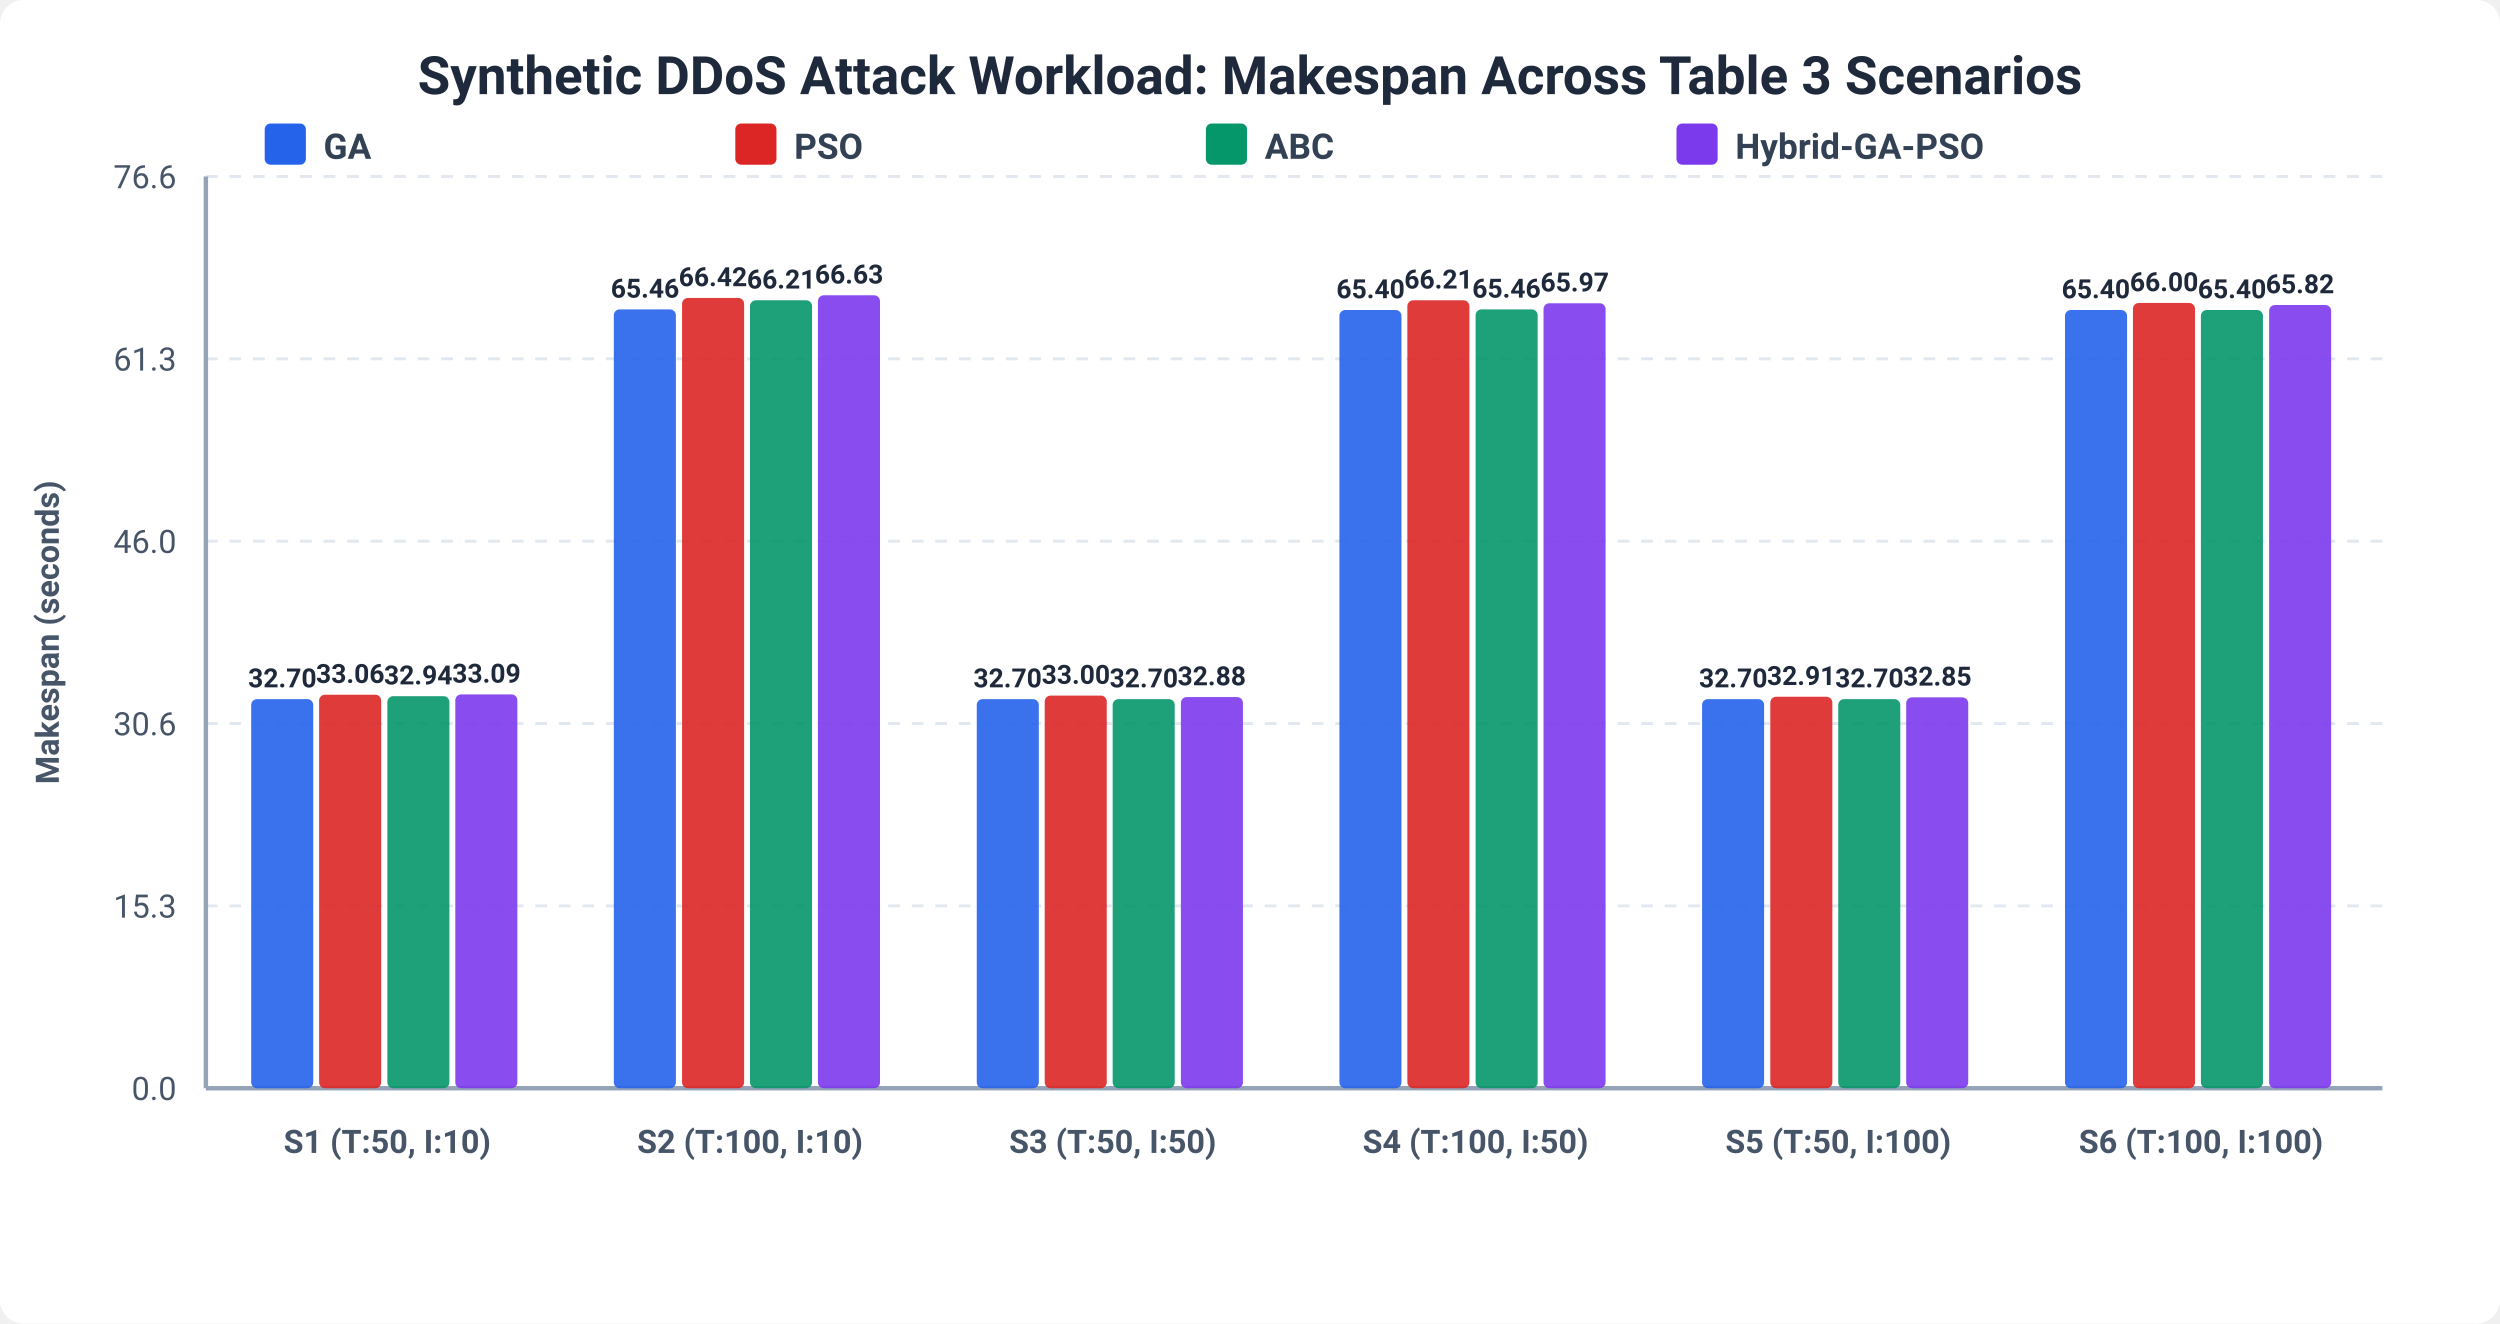
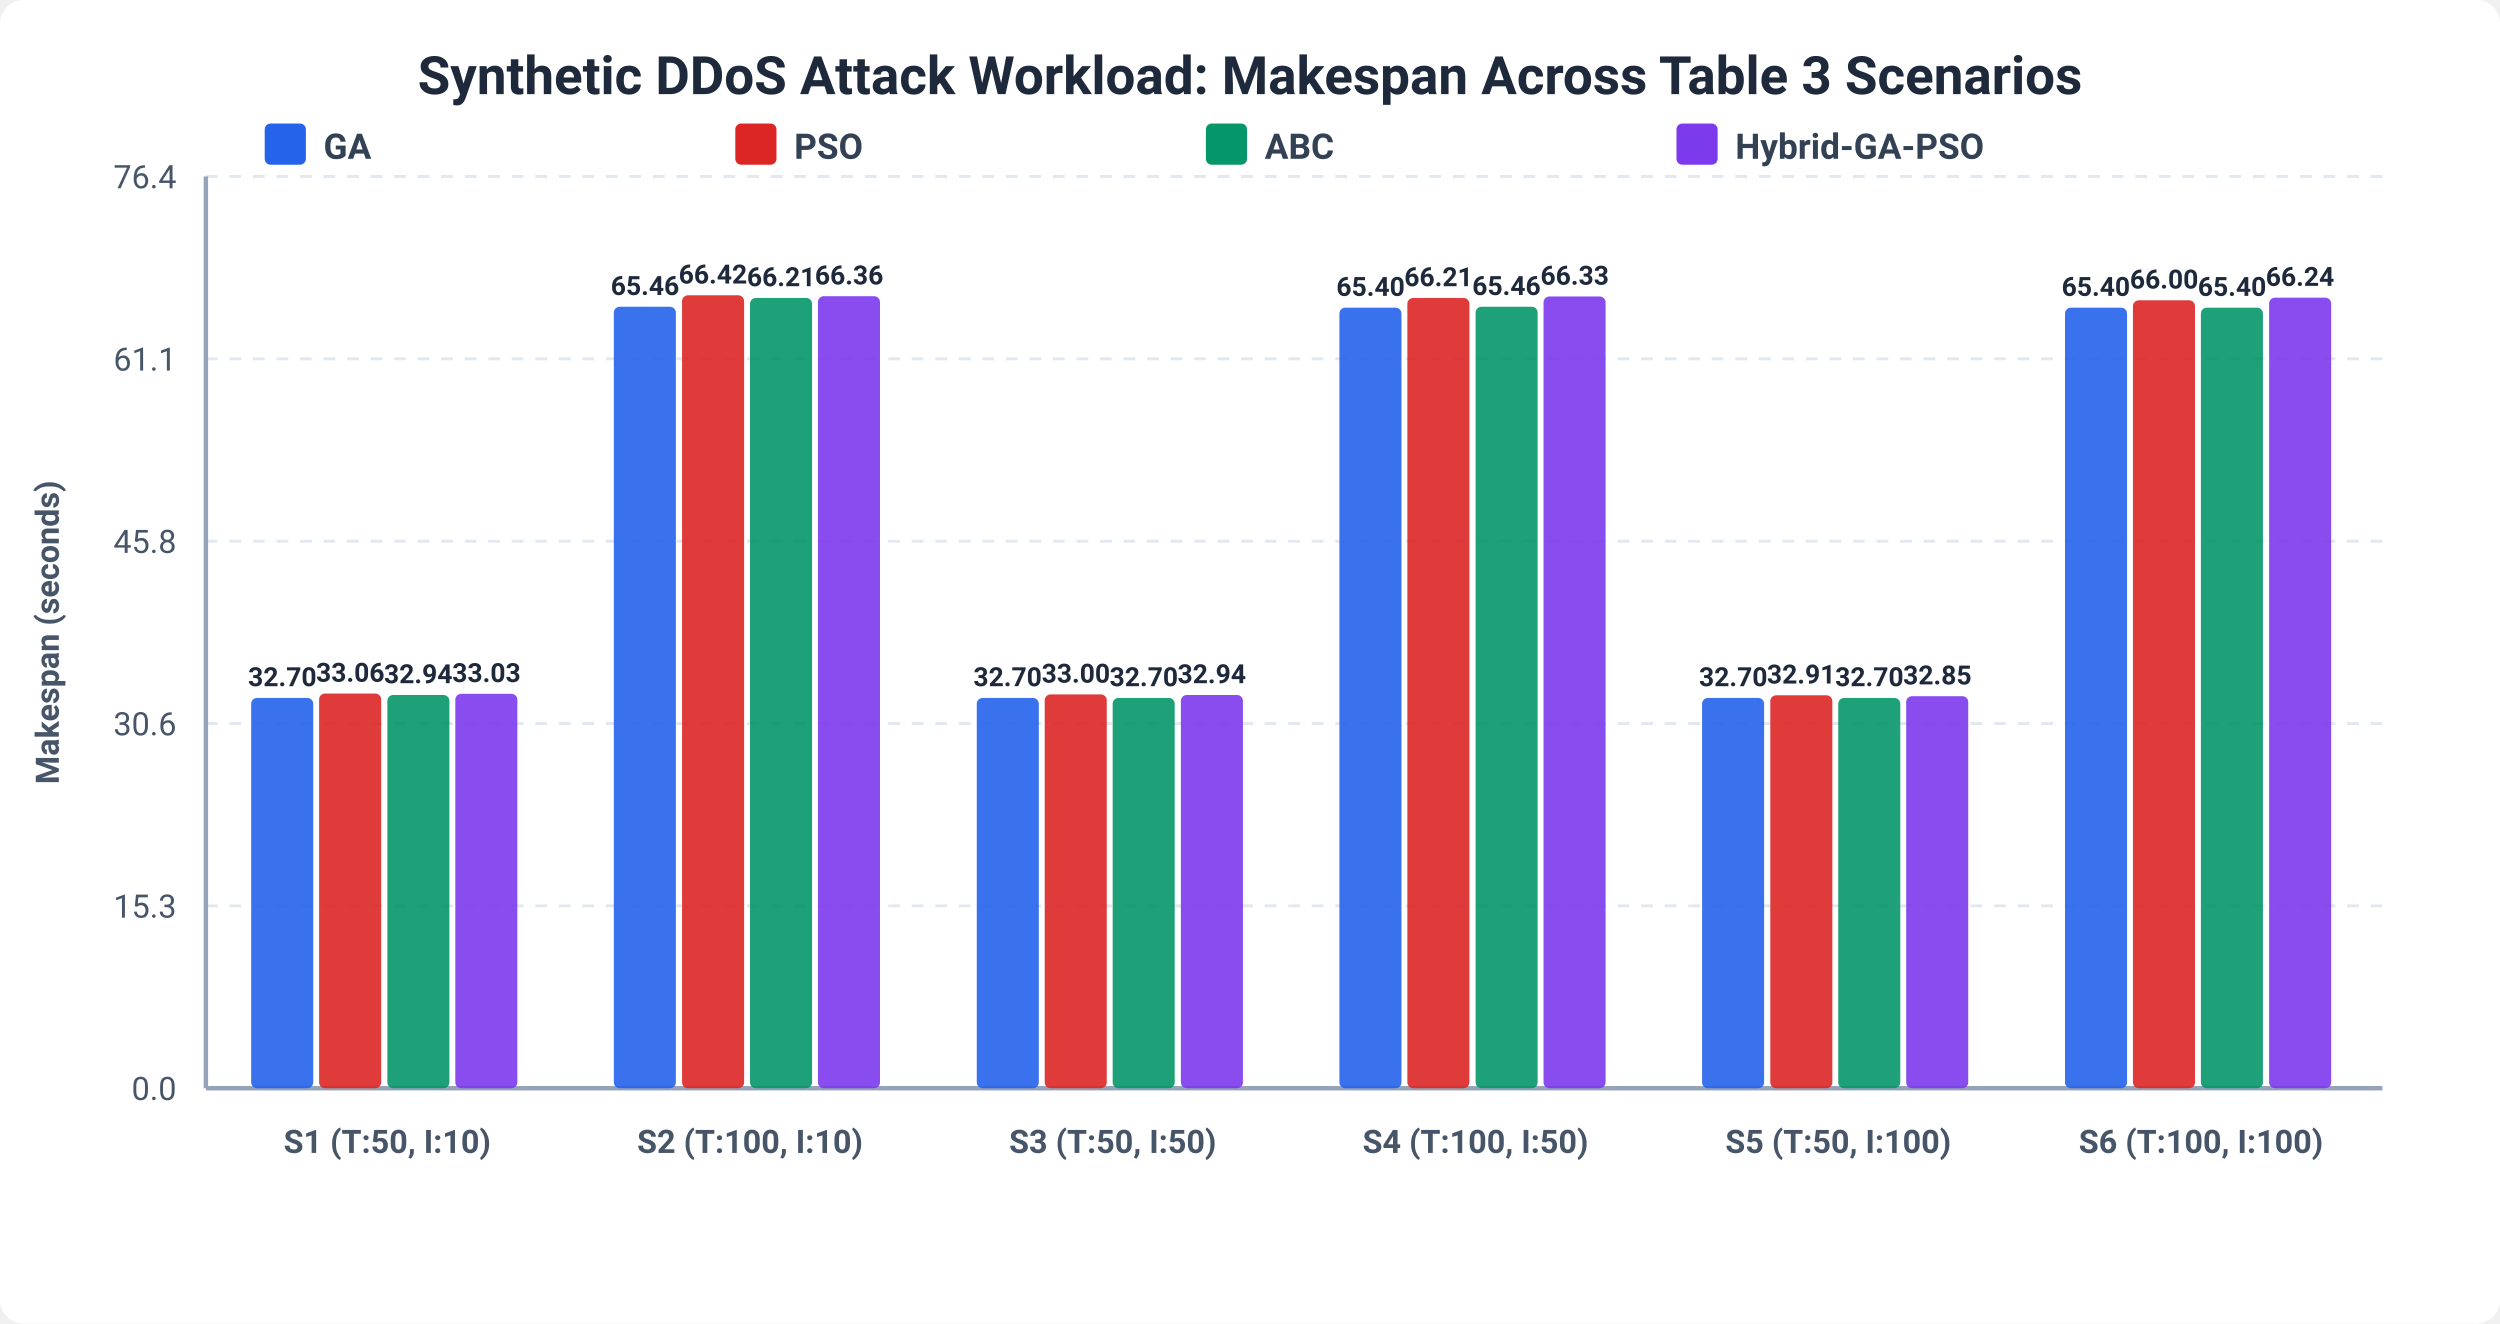
<svg xmlns="http://www.w3.org/2000/svg" viewBox="0 0 850 450" width="850" height="450">
  <style>
  .title { font-family: -apple-system, BlinkMacSystemFont, "Segoe UI", Roboto, sans-serif; font-size: 18px; font-weight: 700; fill: #1E293B; }
  .axis { stroke: #94A3B8; stroke-width: 1.5; }
  .grid { stroke: #E2E8F0; stroke-dasharray: 4,4; stroke-width: 1; }
  .label { font-family: -apple-system, BlinkMacSystemFont, "Segoe UI", Roboto, sans-serif; font-size: 11px; fill: #475569; }
  .legend { font-family: -apple-system, BlinkMacSystemFont, "Segoe UI", Roboto, sans-serif; font-size: 12px; font-weight: 600; fill: #334155; }
  .val-text { font-family: -apple-system, BlinkMacSystemFont, "Segoe UI", Roboto, sans-serif; font-size: 9px; fill: #1E293B; text-anchor: middle; font-weight: 600; }
</style>
  <rect width="850" height="450" fill="#FFFFFF" rx="8" />
  <text x="425.0" y="32" class="title" text-anchor="middle">Synthetic DDoS Attack Workload: Makespan Across Table 3 Scenarios</text>
  <rect x="90" y="42" width="14" height="14" fill="#2563EB" rx="2" />
  <text x="110" y="54" class="legend">GA</text>
  <rect x="250" y="42" width="14" height="14" fill="#DC2626" rx="2" />
  <text x="270" y="54" class="legend">PSO</text>
  <rect x="410" y="42" width="14" height="14" fill="#059669" rx="2" />
  <text x="430" y="54" class="legend">ABC</text>
  <rect x="570" y="42" width="14" height="14" fill="#7C3AED" rx="2" />
  <text x="590" y="54" class="legend">Hybrid-GA-PSO</text>
  <line x1="70" y1="370.0" x2="810" y2="370.0" class="grid" />
  <text x="60" y="374.0" class="label" text-anchor="end">0.0</text>
  <line x1="70" y1="308.0" x2="810" y2="308.0" class="grid" />
  <text x="60" y="312.0" class="label" text-anchor="end">15.3</text>
  <line x1="70" y1="246.0" x2="810" y2="246.0" class="grid" />
  <text x="60" y="250.0" class="label" text-anchor="end">30.6</text>
  <line x1="70" y1="184.0" x2="810" y2="184.0" class="grid" />
-   <text x="60" y="188.0" class="label" text-anchor="end">46.0</text>
+   <text x="60" y="188.0" class="label" text-anchor="end">45.8</text>
  <line x1="70" y1="122.0" x2="810" y2="122.0" class="grid" />
-   <text x="60" y="126.0" class="label" text-anchor="end">61.3</text>
+   <text x="60" y="126.0" class="label" text-anchor="end">61.1</text>
  <line x1="70" y1="60.0" x2="810" y2="60.0" class="grid" />
-   <text x="60" y="64.0" class="label" text-anchor="end">76.6</text>
+   <text x="60" y="64.0" class="label" text-anchor="end">76.4</text>
  <text x="-215.0" y="20" class="label" font-weight="700" text-anchor="middle" transform="rotate(-90)">Makespan (seconds)</text>
  <line x1="70" y1="370" x2="810" y2="370" class="axis" />
  <line x1="70" y1="60" x2="70" y2="370" class="axis" />
  <text x="131.667" y="392" class="label" text-anchor="middle" font-weight="600">S1 (T:50, I:10)</text>
-   <rect x="85.4" y="237.7" width="21.1" height="132.3" fill="#2563EB" rx="2" opacity="0.9" />
-   <text x="96.0" y="233.7" class="val-text">32.70</text>
-   <rect x="108.5" y="236.2" width="21.1" height="133.8" fill="#DC2626" rx="2" opacity="0.9" />
-   <text x="119.1" y="232.2" class="val-text">33.06</text>
-   <rect x="131.7" y="236.7" width="21.1" height="133.3" fill="#059669" rx="2" opacity="0.9" />
-   <text x="142.2" y="232.7" class="val-text">32.94</text>
-   <rect x="154.8" y="236.1" width="21.1" height="133.9" fill="#7C3AED" rx="2" opacity="0.9" />
-   <text x="165.4" y="232.1" class="val-text">33.09</text>
+   <rect x="85.4" y="237.3" width="21.1" height="132.7" fill="#2563EB" rx="2" opacity="0.9" />
+   <text x="96.0" y="233.3" class="val-text">32.70</text>
+   <rect x="108.5" y="235.8" width="21.1" height="134.2" fill="#DC2626" rx="2" opacity="0.9" />
+   <text x="119.1" y="231.8" class="val-text">33.06</text>
+   <rect x="131.7" y="236.3" width="21.1" height="133.7" fill="#059669" rx="2" opacity="0.9" />
+   <text x="142.2" y="232.3" class="val-text">32.94</text>
+   <rect x="154.8" y="235.9" width="21.1" height="134.1" fill="#7C3AED" rx="2" opacity="0.9" />
+   <text x="165.4" y="231.9" class="val-text">33.03</text>
  <text x="255" y="392" class="label" text-anchor="middle" font-weight="600">S2 (T:100, I:10)</text>
-   <rect x="208.7" y="105.2" width="21.1" height="264.8" fill="#2563EB" rx="2" opacity="0.9" />
-   <text x="219.3" y="101.2" class="val-text">65.46</text>
-   <rect x="231.9" y="101.3" width="21.1" height="268.7" fill="#DC2626" rx="2" opacity="0.9" />
-   <text x="242.4" y="97.3" class="val-text">66.42</text>
-   <rect x="255.0" y="102.1" width="21.1" height="267.9" fill="#059669" rx="2" opacity="0.9" />
-   <text x="265.6" y="98.1" class="val-text">66.21</text>
-   <rect x="278.1" y="100.4" width="21.1" height="269.6" fill="#7C3AED" rx="2" opacity="0.9" />
-   <text x="288.7" y="96.4" class="val-text">66.63</text>
+   <rect x="208.7" y="104.3" width="21.1" height="265.7" fill="#2563EB" rx="2" opacity="0.9" />
+   <text x="219.3" y="100.3" class="val-text">65.46</text>
+   <rect x="231.9" y="100.4" width="21.1" height="269.6" fill="#DC2626" rx="2" opacity="0.9" />
+   <text x="242.4" y="96.4" class="val-text">66.42</text>
+   <rect x="255.0" y="101.3" width="21.1" height="268.7" fill="#059669" rx="2" opacity="0.9" />
+   <text x="265.6" y="97.3" class="val-text">66.21</text>
+   <rect x="278.1" y="100.7" width="21.1" height="269.3" fill="#7C3AED" rx="2" opacity="0.9" />
+   <text x="288.7" y="96.7" class="val-text">66.36</text>
  <text x="378.333" y="392" class="label" text-anchor="middle" font-weight="600">S3 (T:50, I:50)</text>
-   <rect x="332.1" y="237.7" width="21.1" height="132.3" fill="#2563EB" rx="2" opacity="0.9" />
-   <text x="342.6" y="233.7" class="val-text">32.70</text>
-   <rect x="355.2" y="236.5" width="21.1" height="133.5" fill="#DC2626" rx="2" opacity="0.9" />
-   <text x="365.8" y="232.5" class="val-text">33.00</text>
-   <rect x="378.3" y="237.7" width="21.1" height="132.3" fill="#059669" rx="2" opacity="0.9" />
-   <text x="388.9" y="233.7" class="val-text">32.70</text>
-   <rect x="401.5" y="237.0" width="21.1" height="133.0" fill="#7C3AED" rx="2" opacity="0.9" />
-   <text x="412.0" y="233.0" class="val-text">32.88</text>
+   <rect x="332.1" y="237.3" width="21.1" height="132.7" fill="#2563EB" rx="2" opacity="0.9" />
+   <text x="342.6" y="233.3" class="val-text">32.70</text>
+   <rect x="355.2" y="236.1" width="21.1" height="133.9" fill="#DC2626" rx="2" opacity="0.9" />
+   <text x="365.8" y="232.1" class="val-text">33.00</text>
+   <rect x="378.3" y="237.3" width="21.1" height="132.7" fill="#059669" rx="2" opacity="0.9" />
+   <text x="388.9" y="233.3" class="val-text">32.70</text>
+   <rect x="401.5" y="236.3" width="21.1" height="133.7" fill="#7C3AED" rx="2" opacity="0.9" />
+   <text x="412.0" y="232.3" class="val-text">32.94</text>
  <text x="501.667" y="392" class="label" text-anchor="middle" font-weight="600">S4 (T:100, I:50)</text>
-   <rect x="455.4" y="105.4" width="21.1" height="264.6" fill="#2563EB" rx="2" opacity="0.9" />
-   <text x="466.0" y="101.4" class="val-text">65.40</text>
-   <rect x="478.5" y="102.1" width="21.1" height="267.9" fill="#DC2626" rx="2" opacity="0.9" />
-   <text x="489.1" y="98.1" class="val-text">66.21</text>
-   <rect x="501.7" y="105.2" width="21.1" height="264.8" fill="#059669" rx="2" opacity="0.9" />
-   <text x="512.2" y="101.2" class="val-text">65.46</text>
-   <rect x="524.8" y="103.1" width="21.1" height="266.9" fill="#7C3AED" rx="2" opacity="0.9" />
-   <text x="535.4" y="99.1" class="val-text">65.97</text>
+   <rect x="455.4" y="104.6" width="21.1" height="265.4" fill="#2563EB" rx="2" opacity="0.9" />
+   <text x="466.0" y="100.6" class="val-text">65.40</text>
+   <rect x="478.5" y="101.3" width="21.1" height="268.7" fill="#DC2626" rx="2" opacity="0.9" />
+   <text x="489.1" y="97.3" class="val-text">66.21</text>
+   <rect x="501.7" y="104.3" width="21.1" height="265.7" fill="#059669" rx="2" opacity="0.9" />
+   <text x="512.2" y="100.3" class="val-text">65.46</text>
+   <rect x="524.8" y="100.8" width="21.1" height="269.2" fill="#7C3AED" rx="2" opacity="0.9" />
+   <text x="535.4" y="96.8" class="val-text">66.33</text>
  <text x="625" y="392" class="label" text-anchor="middle" font-weight="600">S5 (T:50, I:100)</text>
-   <rect x="578.7" y="237.7" width="21.1" height="132.3" fill="#2563EB" rx="2" opacity="0.9" />
-   <text x="589.3" y="233.7" class="val-text">32.70</text>
-   <rect x="601.9" y="236.9" width="21.1" height="133.1" fill="#DC2626" rx="2" opacity="0.9" />
-   <text x="612.4" y="232.9" class="val-text">32.91</text>
-   <rect x="625.0" y="237.7" width="21.1" height="132.3" fill="#059669" rx="2" opacity="0.9" />
-   <text x="635.6" y="233.7" class="val-text">32.70</text>
-   <rect x="648.1" y="237.1" width="21.1" height="132.9" fill="#7C3AED" rx="2" opacity="0.9" />
-   <text x="658.7" y="233.1" class="val-text">32.85</text>
+   <rect x="578.7" y="237.3" width="21.1" height="132.7" fill="#2563EB" rx="2" opacity="0.9" />
+   <text x="589.3" y="233.3" class="val-text">32.70</text>
+   <rect x="601.9" y="236.4" width="21.1" height="133.6" fill="#DC2626" rx="2" opacity="0.9" />
+   <text x="612.4" y="232.4" class="val-text">32.91</text>
+   <rect x="625.0" y="237.3" width="21.1" height="132.7" fill="#059669" rx="2" opacity="0.9" />
+   <text x="635.6" y="233.3" class="val-text">32.70</text>
+   <rect x="648.1" y="236.7" width="21.1" height="133.3" fill="#7C3AED" rx="2" opacity="0.9" />
+   <text x="658.7" y="232.7" class="val-text">32.85</text>
  <text x="748.333" y="392" class="label" text-anchor="middle" font-weight="600">S6 (T:100, I:100)</text>
-   <rect x="702.1" y="105.4" width="21.1" height="264.6" fill="#2563EB" rx="2" opacity="0.9" />
-   <text x="712.6" y="101.4" class="val-text">65.40</text>
-   <rect x="725.2" y="103.0" width="21.1" height="267.0" fill="#DC2626" rx="2" opacity="0.9" />
-   <text x="735.8" y="99.0" class="val-text">66.00</text>
-   <rect x="748.3" y="105.4" width="21.1" height="264.6" fill="#059669" rx="2" opacity="0.9" />
-   <text x="758.9" y="101.4" class="val-text">65.40</text>
-   <rect x="771.5" y="103.7" width="21.1" height="266.3" fill="#7C3AED" rx="2" opacity="0.9" />
-   <text x="782.0" y="99.7" class="val-text">65.82</text>
+   <rect x="702.1" y="104.6" width="21.1" height="265.4" fill="#2563EB" rx="2" opacity="0.9" />
+   <text x="712.6" y="100.6" class="val-text">65.40</text>
+   <rect x="725.2" y="102.1" width="21.1" height="267.9" fill="#DC2626" rx="2" opacity="0.9" />
+   <text x="735.8" y="98.1" class="val-text">66.00</text>
+   <rect x="748.3" y="104.6" width="21.1" height="265.4" fill="#059669" rx="2" opacity="0.9" />
+   <text x="758.9" y="100.6" class="val-text">65.40</text>
+   <rect x="771.5" y="101.2" width="21.1" height="268.8" fill="#7C3AED" rx="2" opacity="0.9" />
+   <text x="782.0" y="97.2" class="val-text">66.24</text>
</svg>
